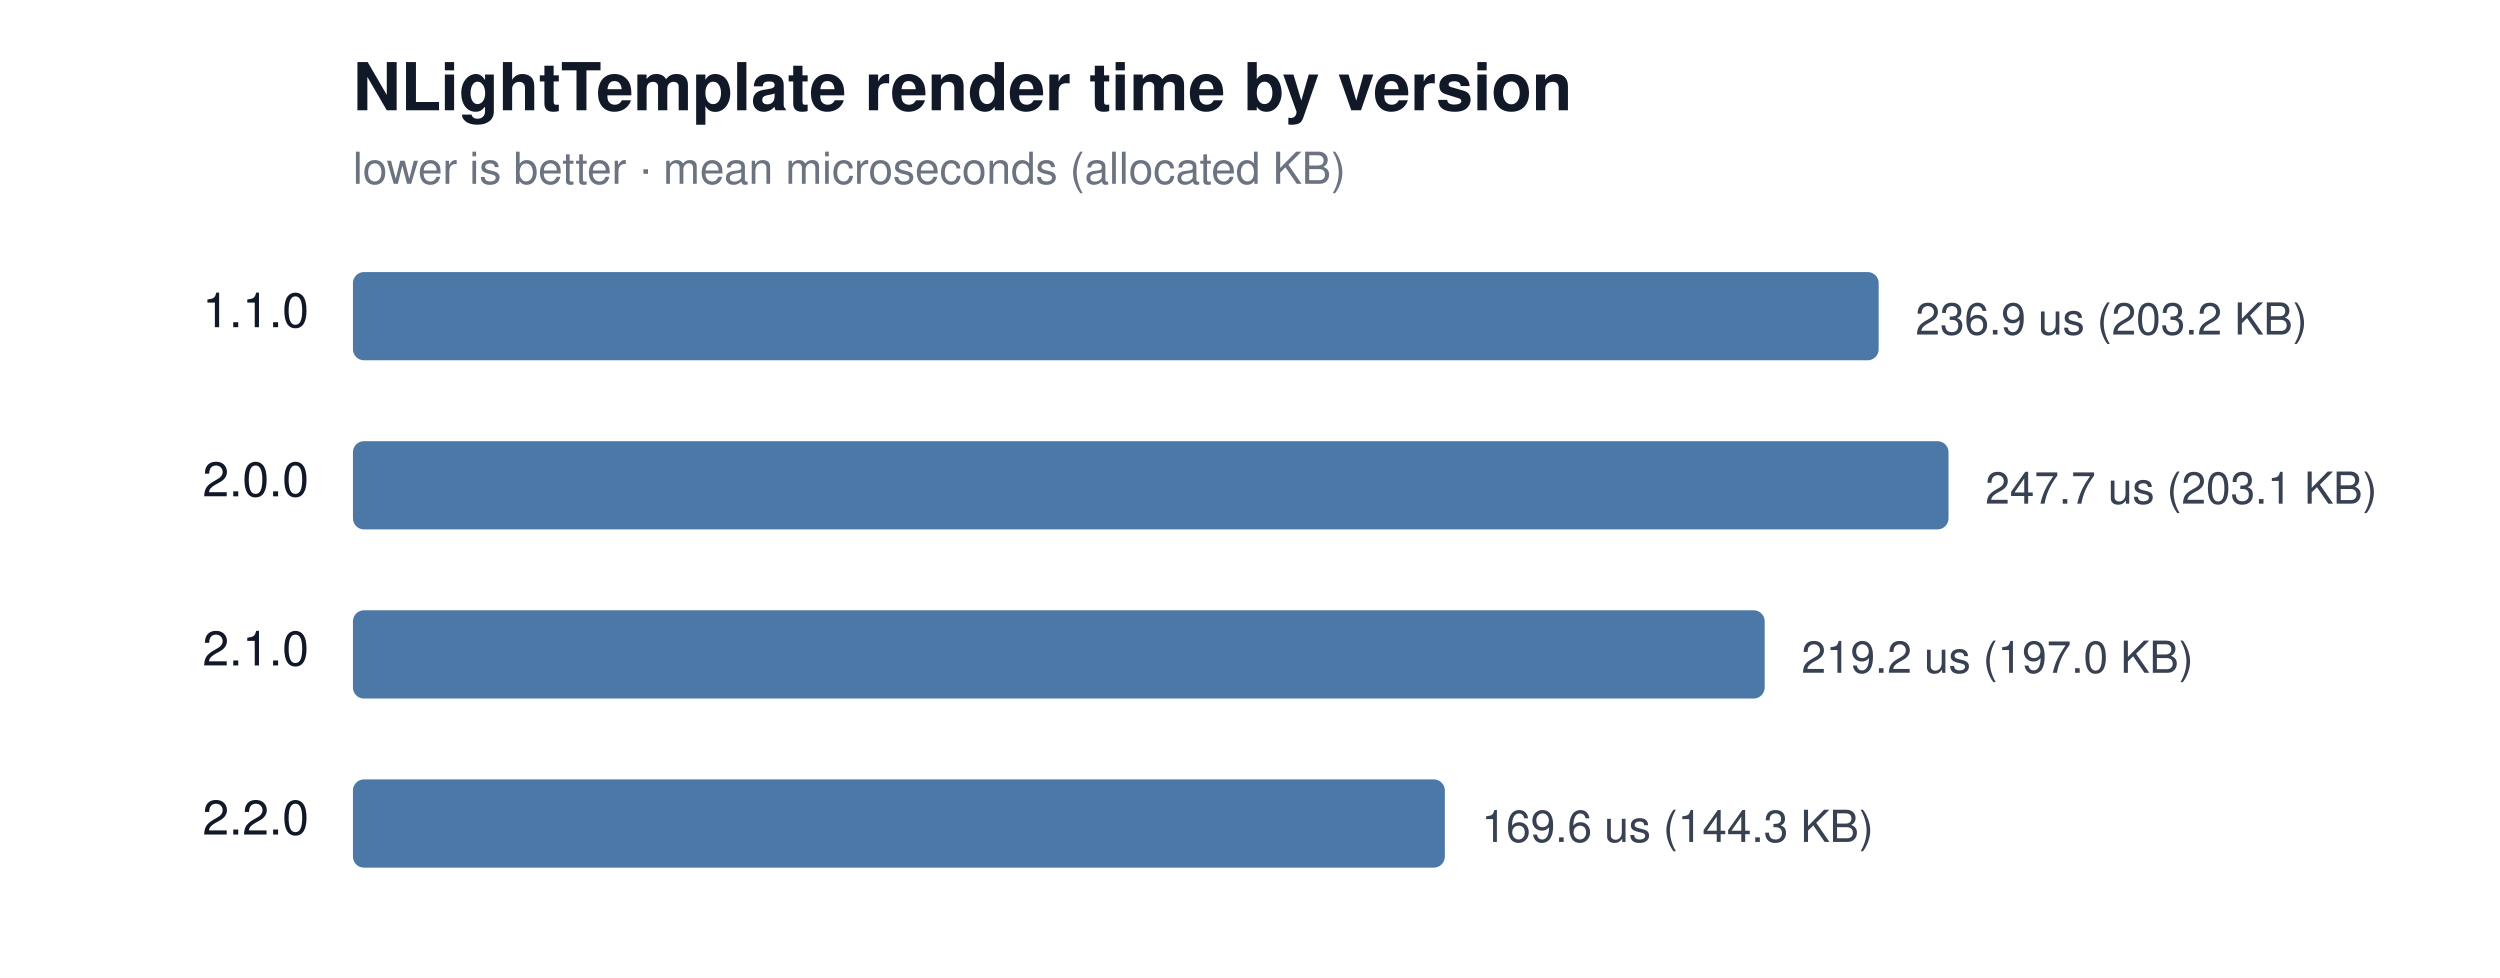
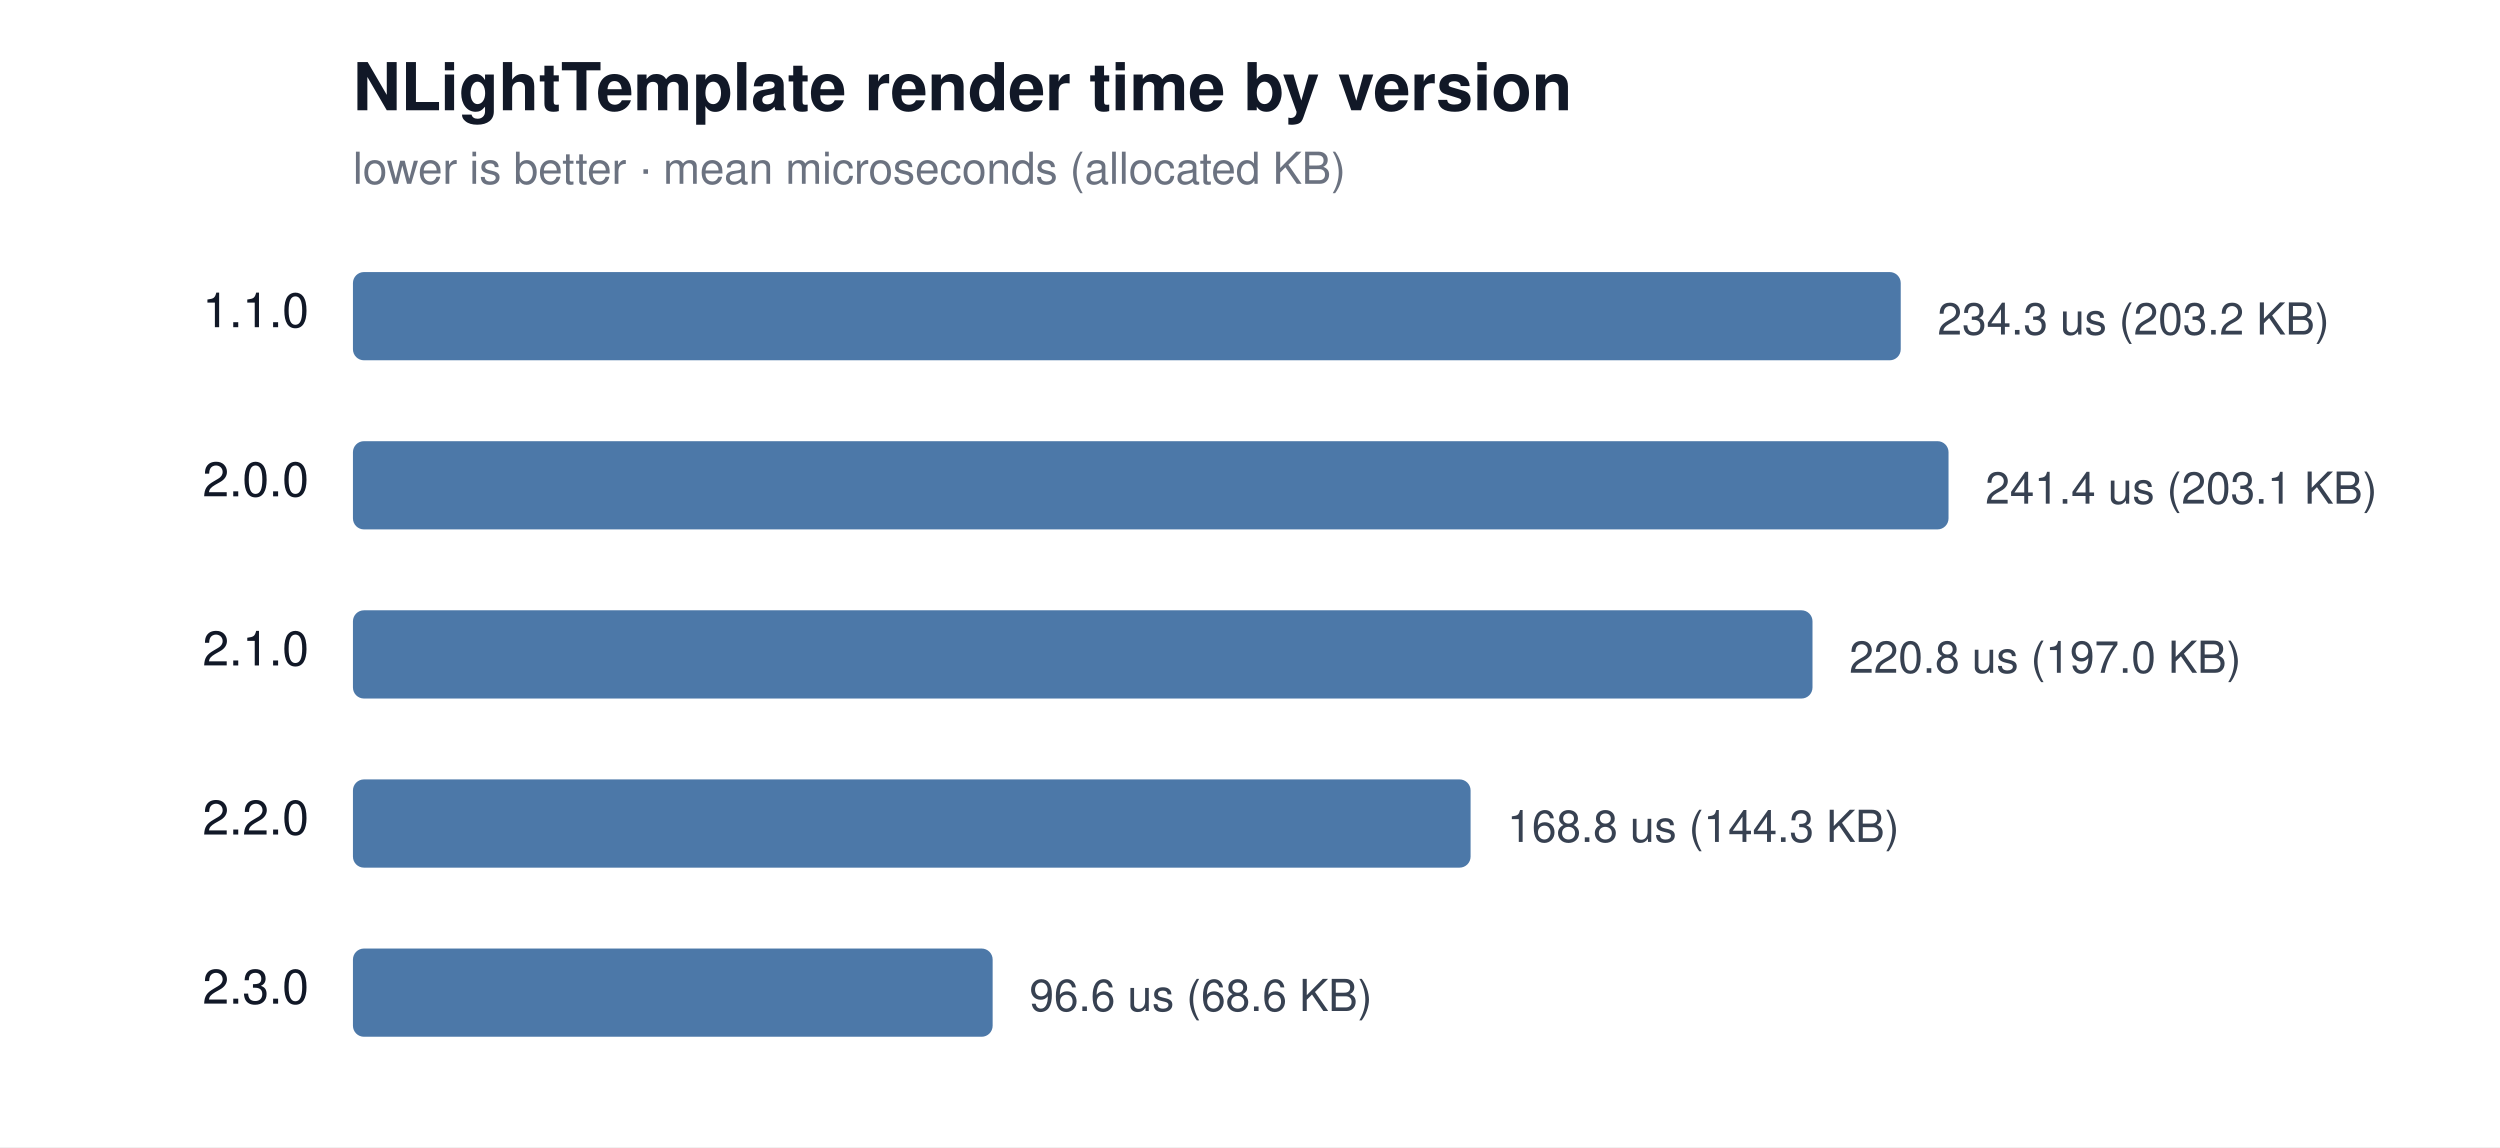
- <svg xmlns="http://www.w3.org/2000/svg" width="680" height="266" font-family="Segoe UI, Helvetica, Arial, sans-serif">
-   <rect width="680" height="266" fill="#ffffff" />
+ <svg xmlns="http://www.w3.org/2000/svg" width="680" height="312" font-family="Segoe UI, Helvetica, Arial, sans-serif">
+   <rect width="680" height="312" fill="#ffffff" />
  <text x="96" y="30" font-size="18" font-weight="700" fill="#111827">NLightTemplate render time by version</text>
  <text x="96" y="50" font-size="12" fill="#6b7280">lower is better · mean microseconds (allocated KB)</text>
  <text x="84" y="89" font-size="13" text-anchor="end" fill="#111827">1.1.0</text>
-   <rect x="96" y="74" width="415" height="24" rx="3" fill="#4c78a8" />
-   <text x="521" y="91" font-size="12" fill="#374151">236.9 us (203.2 KB)</text>
+   <rect x="96" y="74" width="421" height="24" rx="3" fill="#4c78a8" />
+   <text x="527" y="91" font-size="12" fill="#374151">234.3 us (203.2 KB)</text>
  <text x="84" y="135" font-size="13" text-anchor="end" fill="#111827">2.0.0</text>
  <rect x="96" y="120" width="434" height="24" rx="3" fill="#4c78a8" />
-   <text x="540" y="137" font-size="12" fill="#374151">247.7 us (203.1 KB)</text>
+   <text x="540" y="137" font-size="12" fill="#374151">241.4 us (203.1 KB)</text>
  <text x="84" y="181" font-size="13" text-anchor="end" fill="#111827">2.1.0</text>
-   <rect x="96" y="166" width="384" height="24" rx="3" fill="#4c78a8" />
-   <text x="490" y="183" font-size="12" fill="#374151">219.2 us (197.0 KB)</text>
+   <rect x="96" y="166" width="397" height="24" rx="3" fill="#4c78a8" />
+   <text x="503" y="183" font-size="12" fill="#374151">220.8 us (197.0 KB)</text>
  <text x="84" y="227" font-size="13" text-anchor="end" fill="#111827">2.2.0</text>
-   <rect x="96" y="212" width="297" height="24" rx="3" fill="#4c78a8" />
-   <text x="403" y="229" font-size="12" fill="#374151">169.6 us (144.3 KB)</text>
+   <rect x="96" y="212" width="304" height="24" rx="3" fill="#4c78a8" />
+   <text x="410" y="229" font-size="12" fill="#374151">168.8 us (144.3 KB)</text>
+   <text x="84" y="273" font-size="13" text-anchor="end" fill="#111827">2.3.0</text>
+   <rect x="96" y="258" width="174" height="24" rx="3" fill="#4c78a8" />
+   <text x="280" y="275" font-size="12" fill="#374151">96.6 us (68.6 KB)</text>
</svg>
